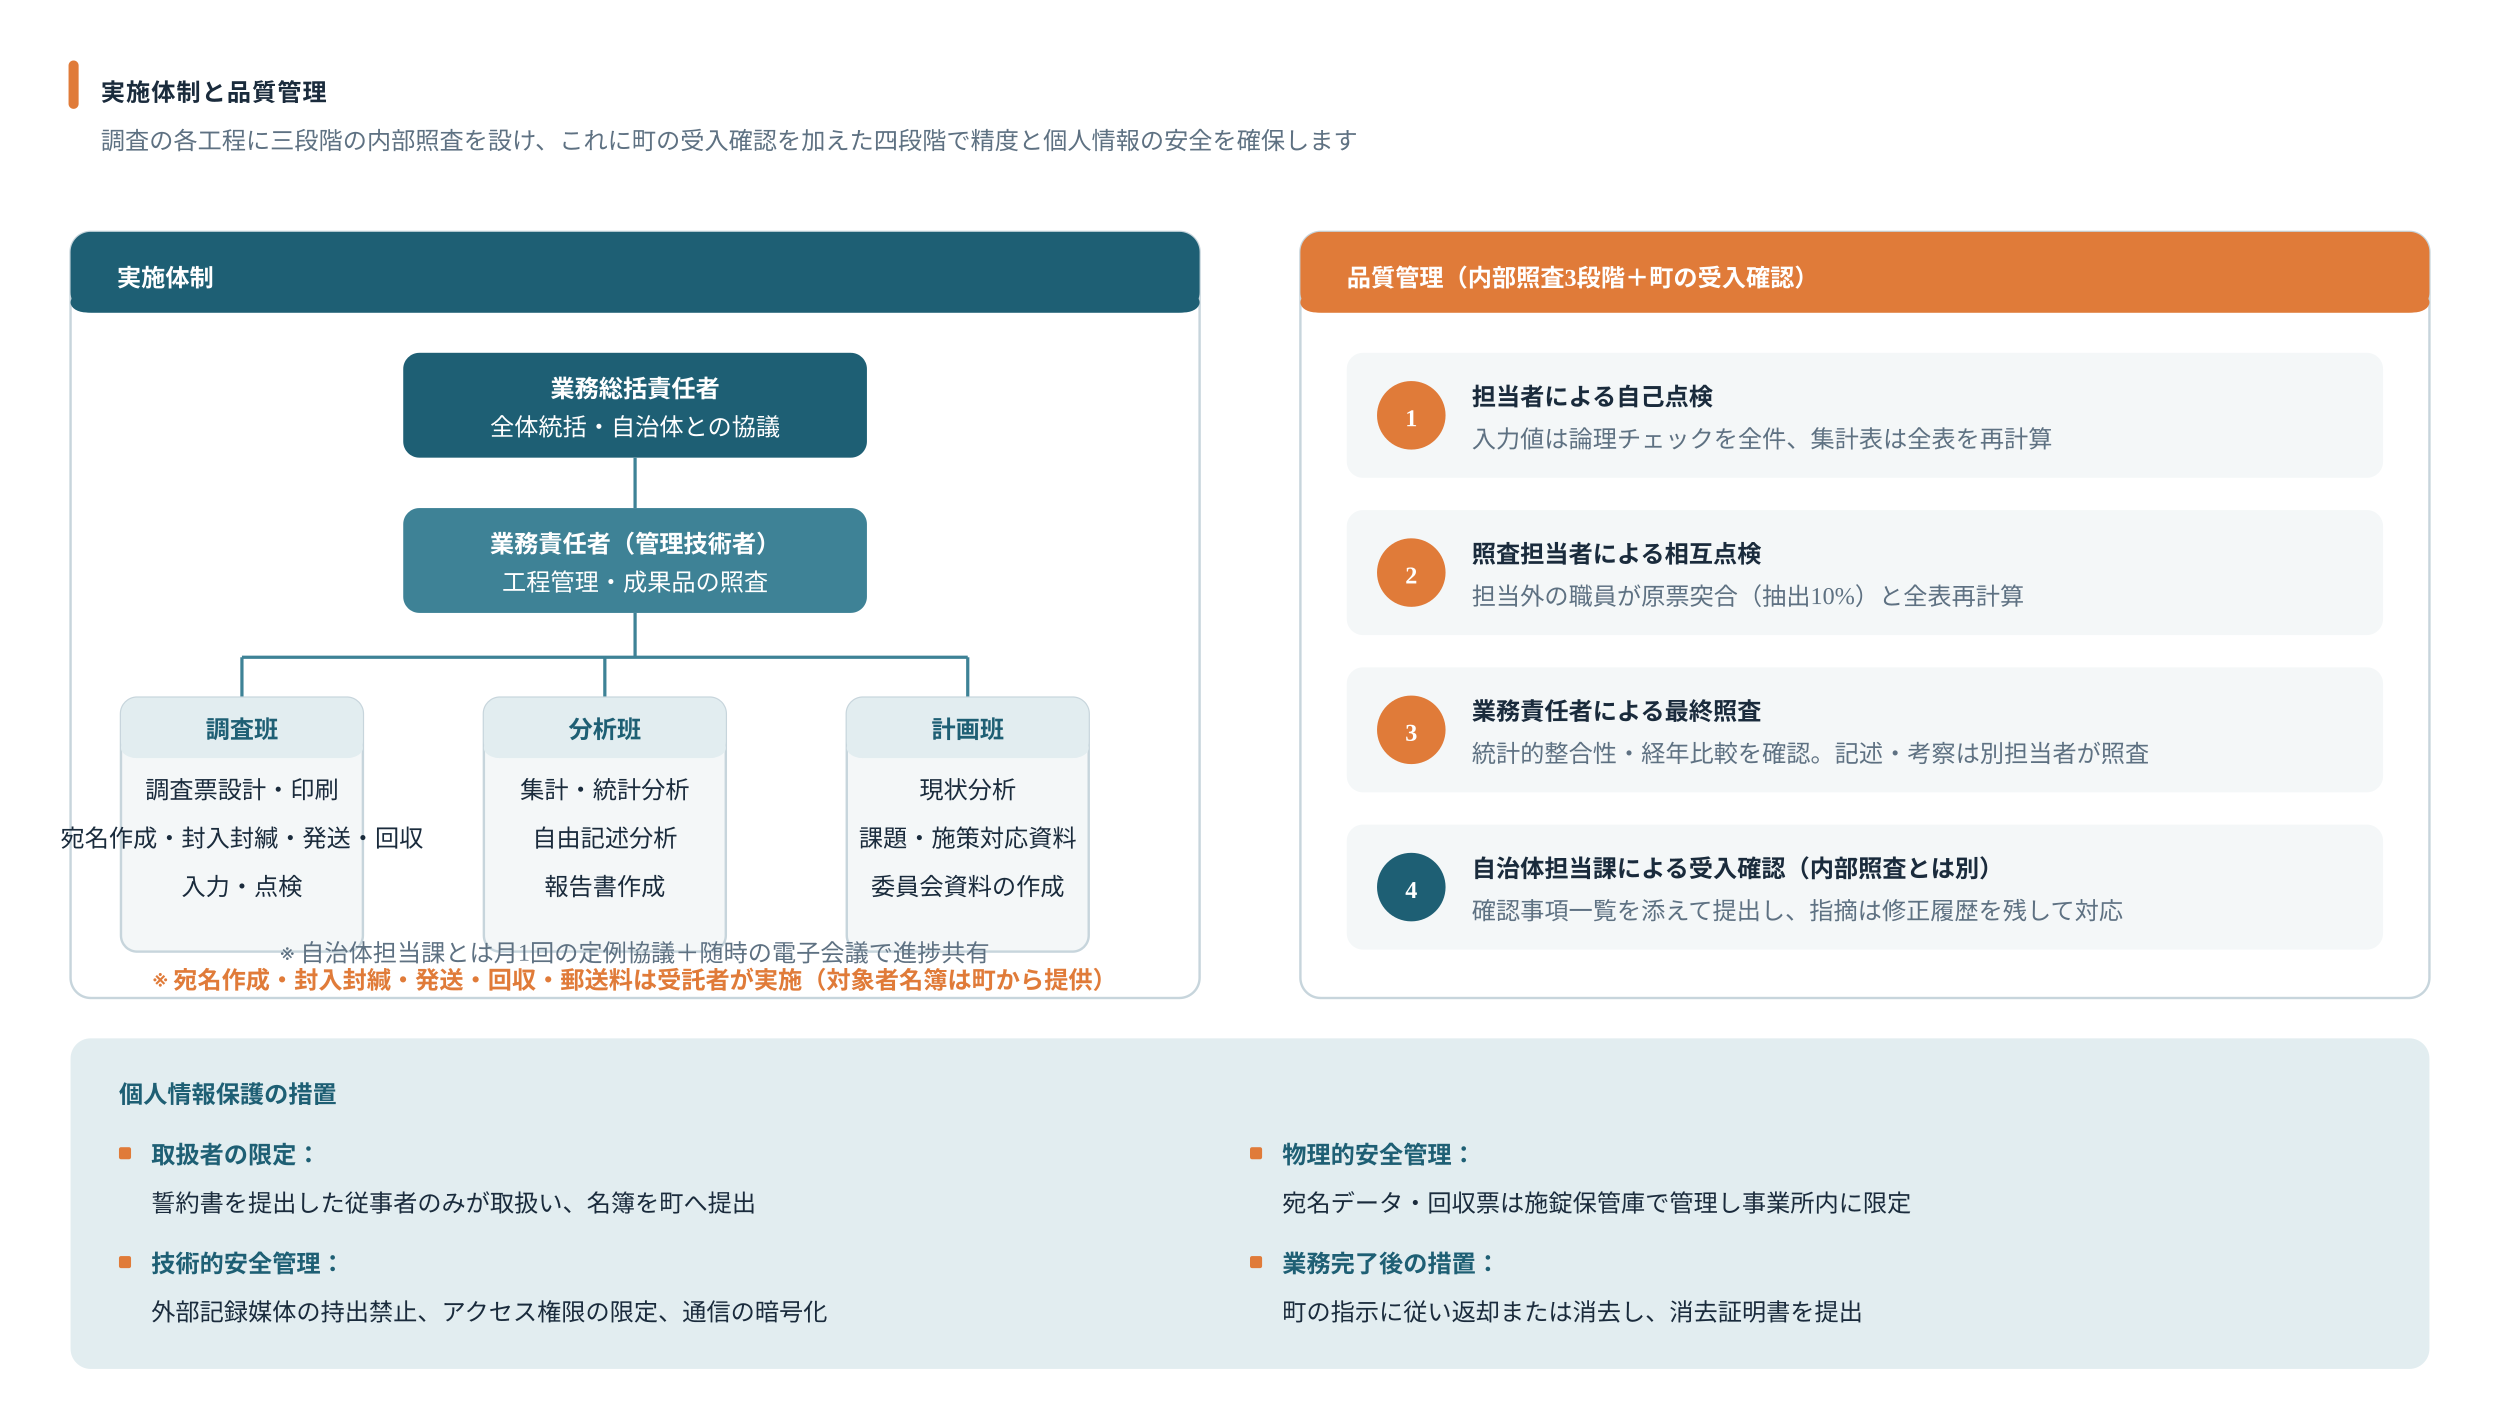
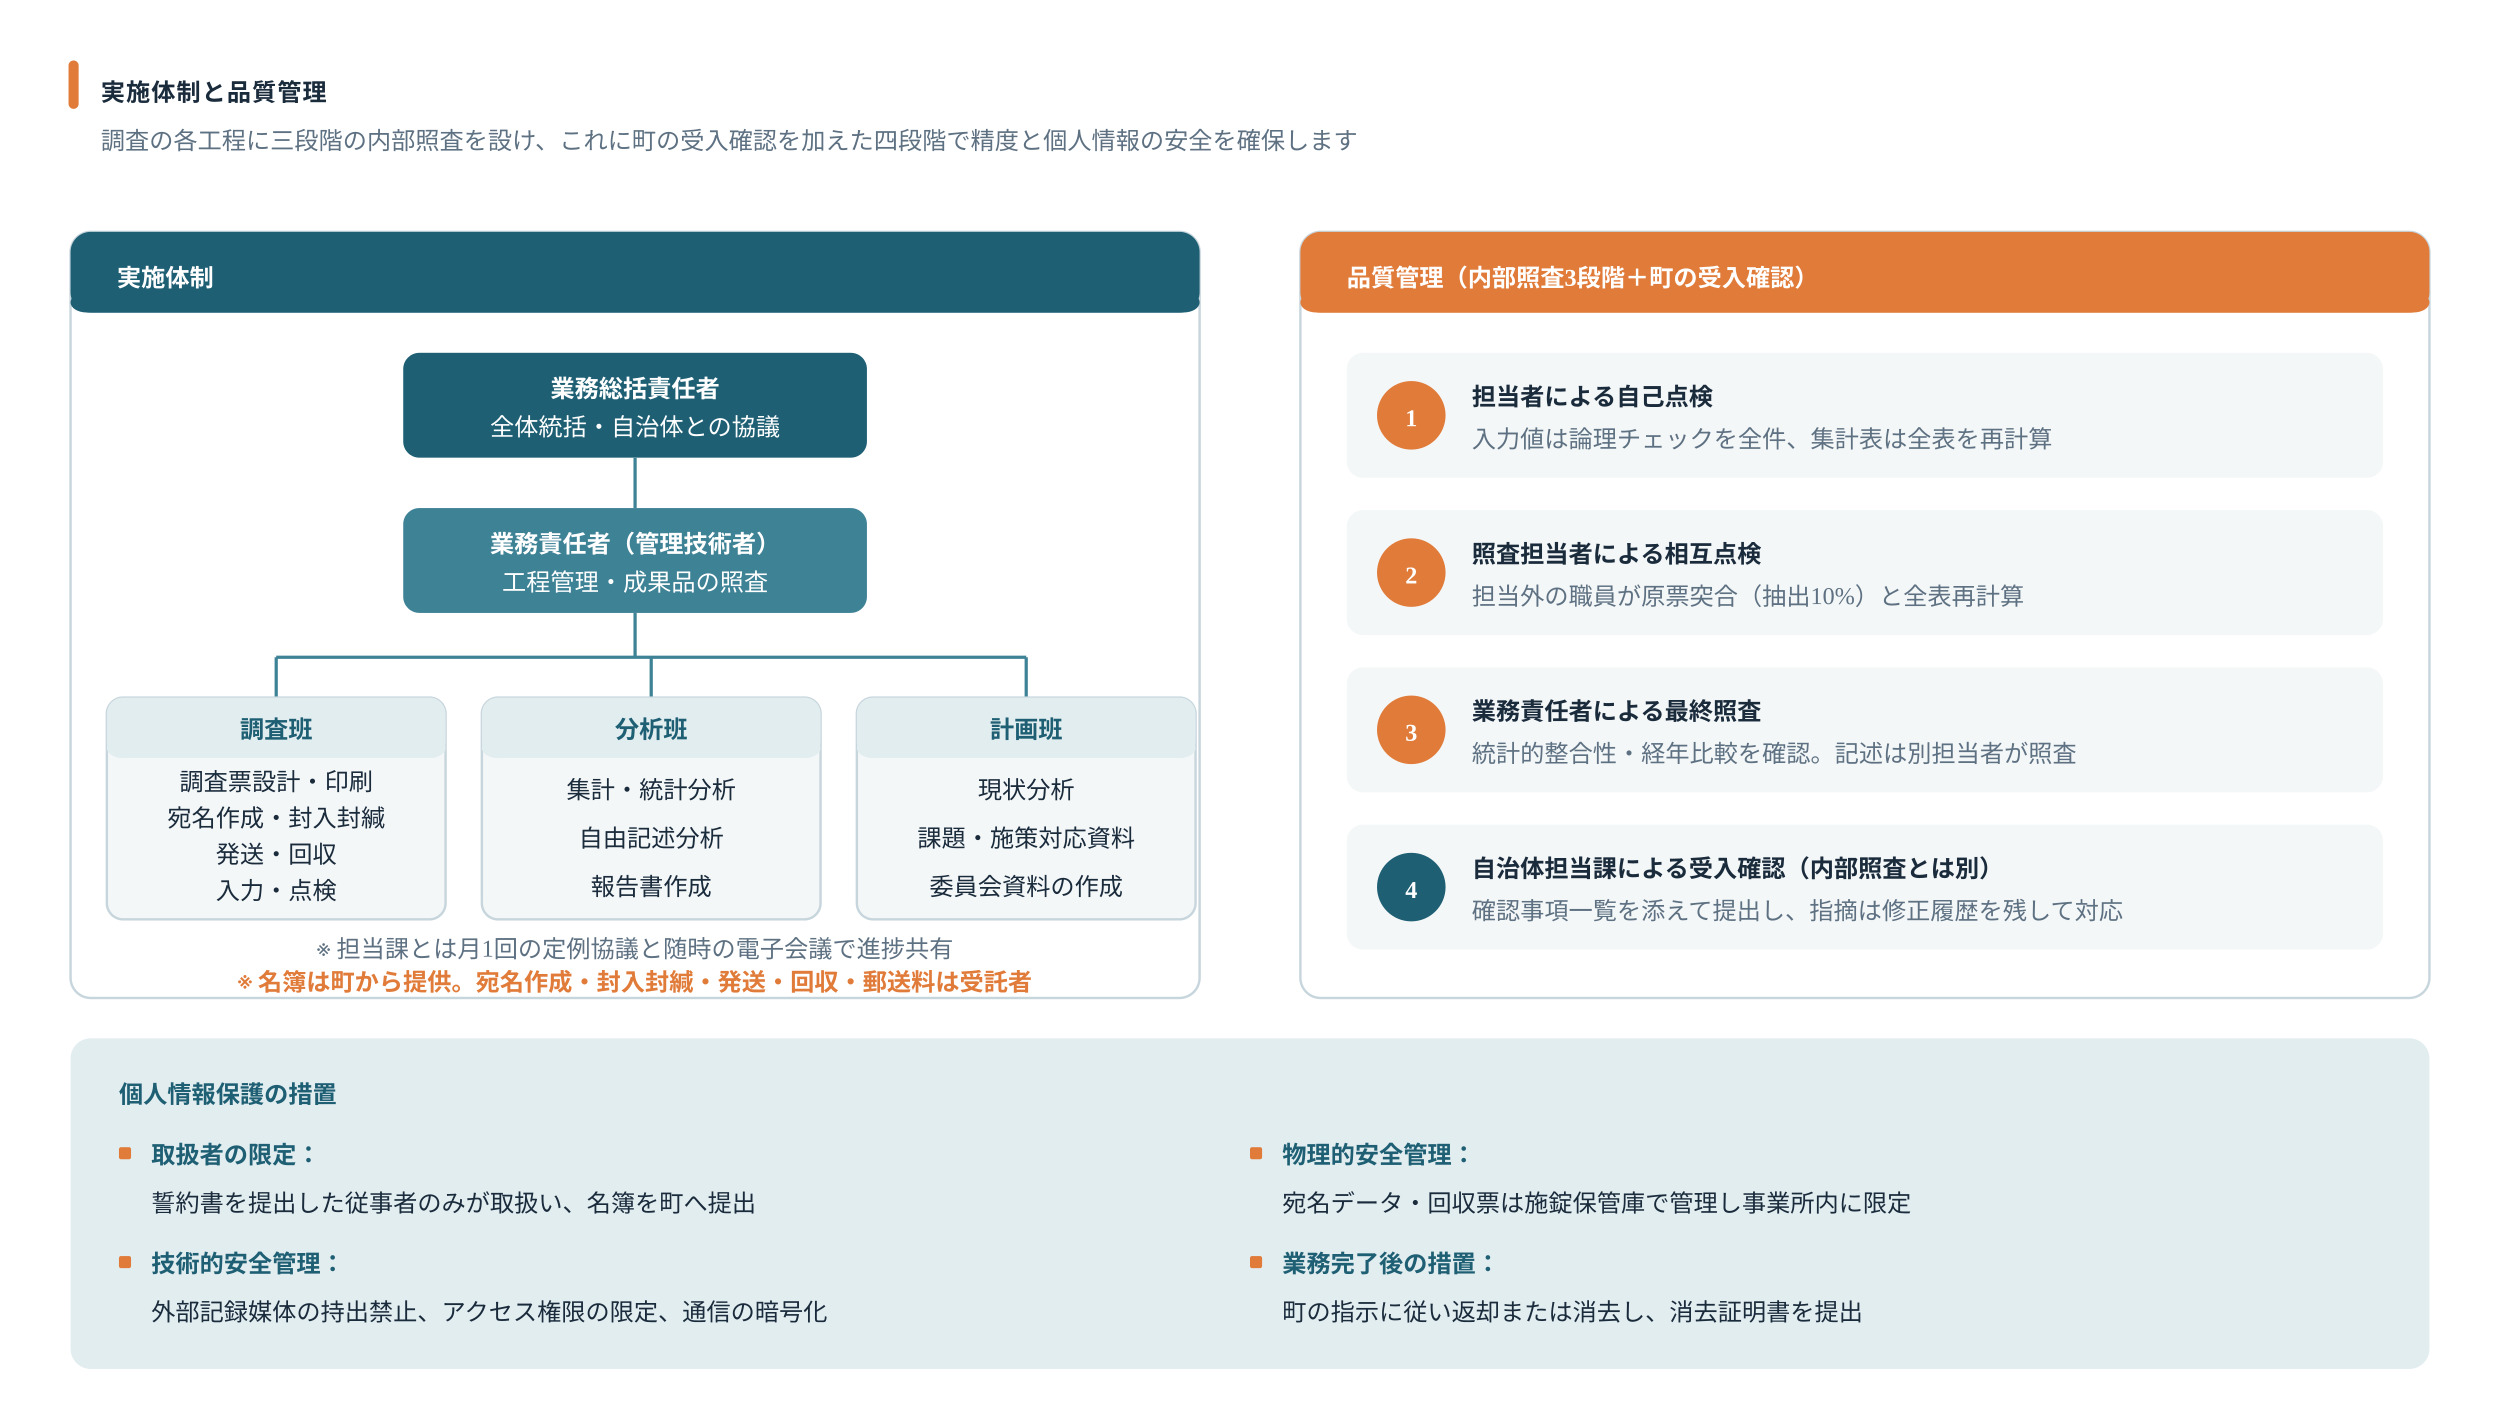
<svg xmlns="http://www.w3.org/2000/svg" viewBox="0 0 1240 700" class="bzu-fig" role="img" aria-labelledby="fig-09-t fig-09-d" preserveAspectRatio="xMidYMid meet">
  <style>
/* ==== 可変トークン ====
   外側の CSS で :root や任意の親要素に
   --c-brand などを定義すれば、この図の配色を一括変更できます。
   例) :root{ --c-brand:#004C6D; --fs-scale:1.08; }
   ==================== */
.bzu-fig{
  display:block; width:100%;
  max-width:var(--fig-max-width, 1240px);
  height:auto; margin:var(--fig-margin, 0 auto);
  font-family:var(--fig-font, 'BIZ UDPGothic','BIZ UDPゴシック','BIZ UDGothic','BIZ UDゴシック','Yu Gothic UI','Yu Gothic','Meiryo',sans-serif);
  font-weight:var(--fig-font-weight, 400);
}
.bzu-fig .f-ink{fill:var(--c-ink,#1A2B3C)}
.bzu-fig .f-muted{fill:var(--c-ink-muted,#5E7182)}
.bzu-fig .f-brand{fill:var(--c-brand,#1E5F74)}
.bzu-fig .f-brand2{fill:var(--c-brand-light,#3E8296)}
.bzu-fig .f-accent{fill:var(--c-accent,#E07B39)}
.bzu-fig .f-surfalt{fill:var(--c-surface-alt,#F4F7F8)}
.bzu-fig .f-brandpale{fill:var(--c-brand-pale,#E2EDF0)}
.bzu-fig .f-surface{fill:var(--c-surface,#FFFFFF)}
.bzu-fig .f-onbrand{fill:var(--c-on-brand,#FFFFFF)}
.bzu-fig .f-onaccent{fill:var(--c-on-accent,#FFFFFF)}
.bzu-fig .s-brand2{stroke:var(--c-brand-light,#3E8296)}
.bzu-fig .s-border{stroke:var(--c-border,#C7D5DC)}
/* 文字サイズ：--fs-scale で全体を一括拡縮（既定 1） */
- .bzu-fig .fs-10_5{font-size:calc(10.5px * var(--fs-scale, 1))}
- .bzu-fig .fs-11{font-size:calc(11px * var(--fs-scale, 1))}
+ .bzu-fig .fs-10_5{font-size:calc(15.5px * var(--fs-scale, 1))}
+ .bzu-fig .fs-11{font-size:calc(16.5px * var(--fs-scale, 1))}
.bzu-fig .fs-11_5{font-size:calc(17px * var(--fs-scale, 1))}
.bzu-fig .fs-12_5{font-size:calc(18.5px * var(--fs-scale, 1))}
.bzu-fig .fs-13_5{font-size:calc(19.5px * var(--fs-scale, 1))}
.bzu-fig .fs-14{font-size:calc(20px * var(--fs-scale, 1))}
- .bzu-fig .fs-14_5{font-size:calc(14.5px * var(--fs-scale, 1))}
- .bzu-fig .fs-15{font-size:calc(15px * var(--fs-scale, 1))}
+ .bzu-fig .fs-14_5{font-size:calc(20.5px * var(--fs-scale, 1))}
+ .bzu-fig .fs-15{font-size:calc(21px * var(--fs-scale, 1))}
.bzu-fig .fs-16{font-size:calc(22px * var(--fs-scale, 1))}
.bzu-fig .fs-23{font-size:calc(30px * var(--fs-scale, 1))}
</style>
  <defs>
    <marker id="ar" viewBox="0 0 10 10" refX="9" refY="5" markerWidth="7" markerHeight="7" orient="auto-start-reverse">
      <path class="f-brand2" d="M0,0 L10,5 L0,10 z" />
    </marker>
    <marker id="ara" viewBox="0 0 10 10" refX="9" refY="5" markerWidth="7" markerHeight="7" orient="auto-start-reverse">
      <path class="f-accent" d="M0,0 L10,5 L0,10 z" />
    </marker>
  </defs>
  <rect class="f-surface" width="1240" height="700" />
  <rect class="f-surface" x="0" y="0" width="1240" height="0" rx="8" />
  <rect class="f-accent" x="34" y="30" width="5" height="24" rx="2.5" />
  <text class="f-ink fs-23" x="50" y="50" font-weight="700" text-anchor="start" letter-spacing="0.5">実施体制と品質管理</text>
  <text class="f-muted fs-13_5" x="50" y="74" font-weight="400" text-anchor="start" letter-spacing="0">調査の各工程に三段階の内部照査を設け、これに町の受入確認を加えた四段階で精度と個人情報の安全を確保します</text>
  <rect class="f-surface s-border" x="35" y="115" width="560" height="380" rx="10" stroke-width="1.2" />
  <rect class="f-brand" x="35" y="115" width="560" height="40" rx="10" />
  <rect class="f-brand" x="35" y="145" width="560" height="10" rx="8" />
  <text class="f-onbrand fs-16" x="58" y="142" font-weight="700" text-anchor="start" letter-spacing="0">実施体制</text>
  <rect class="f-brand" x="200" y="175" width="230" height="52" rx="8" />
  <text class="f-onbrand fs-14_5" x="315" y="197" font-weight="700" text-anchor="middle" letter-spacing="0">業務総括責任者</text>
  <text class="f-onbrand fs-11" x="315" y="216" font-weight="400" text-anchor="middle" letter-spacing="0">全体統括・自治体との協議</text>
  <line class="s-brand2" x1="315" y1="227" x2="315" y2="252" stroke-width="1.6" />
  <rect class="f-brand2" x="200" y="252" width="230" height="52" rx="8" />
  <text class="f-onbrand fs-13_5" x="315" y="274" font-weight="700" text-anchor="middle" letter-spacing="0">業務責任者（管理技術者）</text>
  <text class="f-onbrand fs-11" x="315" y="293" font-weight="400" text-anchor="middle" letter-spacing="0">工程管理・成果品の照査</text>
  <line class="s-brand2" x1="315" y1="304" x2="315" y2="326" stroke-width="1.6" />
-   <line class="s-brand2" x1="120" y1="326" x2="480" y2="326" stroke-width="1.6" />
-   <line class="s-brand2" x1="120" y1="326" x2="120" y2="346" stroke-width="1.6" />
-   <rect class="f-surfalt s-border" x="60" y="346" width="120" height="126" rx="8" stroke-width="1.2" />
-   <rect class="f-brandpale" x="60" y="346" width="120" height="30" rx="8" />
-   <rect class="f-brandpale" x="60" y="366" width="120" height="10" rx="8" />
-   <text class="f-brand fs-13_5" x="120" y="366" font-weight="700" text-anchor="middle" letter-spacing="0">調査班</text>
-   <text class="f-ink fs-11_5" x="120" y="396" font-weight="400" text-anchor="middle" letter-spacing="0">調査票設計・印刷</text>
-   <text class="f-ink fs-11_5" x="120" y="420" font-weight="400" text-anchor="middle" letter-spacing="0">宛名作成・封入封緘・発送・回収</text>
-   <text class="f-ink fs-11_5" x="120" y="444" font-weight="400" text-anchor="middle" letter-spacing="0">入力・点検</text>
-   <line class="s-brand2" x1="300" y1="326" x2="300" y2="346" stroke-width="1.6" />
-   <rect class="f-surfalt s-border" x="240" y="346" width="120" height="126" rx="8" stroke-width="1.2" />
-   <rect class="f-brandpale" x="240" y="346" width="120" height="30" rx="8" />
-   <rect class="f-brandpale" x="240" y="366" width="120" height="10" rx="8" />
-   <text class="f-brand fs-13_5" x="300" y="366" font-weight="700" text-anchor="middle" letter-spacing="0">分析班</text>
-   <text class="f-ink fs-11_5" x="300" y="396" font-weight="400" text-anchor="middle" letter-spacing="0">集計・統計分析</text>
-   <text class="f-ink fs-11_5" x="300" y="420" font-weight="400" text-anchor="middle" letter-spacing="0">自由記述分析</text>
-   <text class="f-ink fs-11_5" x="300" y="444" font-weight="400" text-anchor="middle" letter-spacing="0">報告書作成</text>
-   <line class="s-brand2" x1="480" y1="326" x2="480" y2="346" stroke-width="1.6" />
-   <rect class="f-surfalt s-border" x="420" y="346" width="120" height="126" rx="8" stroke-width="1.2" />
-   <rect class="f-brandpale" x="420" y="346" width="120" height="30" rx="8" />
-   <rect class="f-brandpale" x="420" y="366" width="120" height="10" rx="8" />
-   <text class="f-brand fs-13_5" x="480" y="366" font-weight="700" text-anchor="middle" letter-spacing="0">計画班</text>
-   <text class="f-ink fs-11_5" x="480" y="396" font-weight="400" text-anchor="middle" letter-spacing="0">現状分析</text>
-   <text class="f-ink fs-11_5" x="480" y="420" font-weight="400" text-anchor="middle" letter-spacing="0">課題・施策対応資料</text>
-   <text class="f-ink fs-11_5" x="480" y="444" font-weight="400" text-anchor="middle" letter-spacing="0">委員会資料の作成</text>
-   <text class="f-muted fs-10_5" x="315" y="476" font-weight="400" text-anchor="middle" letter-spacing="0">※ 自治体担当課とは月1回の定例協議＋随時の電子会議で進捗共有</text>
-   <text class="f-accent fs-10_5" x="315" y="489" font-weight="700" text-anchor="middle" letter-spacing="0">※ 宛名作成・封入封緘・発送・回収・郵送料は受託者が実施（対象者名簿は町から提供）</text>
+   <line class="s-brand2" x1="137" y1="326" x2="509" y2="326" stroke-width="1.6" />
+   <line class="s-brand2" x1="137" y1="326" x2="137" y2="346" stroke-width="1.6" />
+   <rect class="f-surfalt s-border" x="53" y="346" width="168" height="110" rx="8" stroke-width="1.2" />
+   <rect class="f-brandpale" x="53" y="346" width="168" height="30" rx="8" />
+   <rect class="f-brandpale" x="53" y="366" width="168" height="10" rx="8" />
+   <text class="f-brand fs-13_5" x="137" y="366" font-weight="700" text-anchor="middle" letter-spacing="0">調査班</text>
+   <text class="f-ink fs-11_5" x="137" y="392" font-weight="400" text-anchor="middle" letter-spacing="0">調査票設計・印刷</text>
+   <text class="f-ink fs-11_5" x="137" y="410" font-weight="400" text-anchor="middle" letter-spacing="0">宛名作成・封入封緘</text>
+   <text class="f-ink fs-11_5" x="137" y="428" font-weight="400" text-anchor="middle" letter-spacing="0">発送・回収</text>
+   <text class="f-ink fs-11_5" x="137" y="446" font-weight="400" text-anchor="middle" letter-spacing="0">入力・点検</text>
+   <line class="s-brand2" x1="323" y1="326" x2="323" y2="346" stroke-width="1.6" />
+   <rect class="f-surfalt s-border" x="239" y="346" width="168" height="110" rx="8" stroke-width="1.2" />
+   <rect class="f-brandpale" x="239" y="346" width="168" height="30" rx="8" />
+   <rect class="f-brandpale" x="239" y="366" width="168" height="10" rx="8" />
+   <text class="f-brand fs-13_5" x="323" y="366" font-weight="700" text-anchor="middle" letter-spacing="0">分析班</text>
+   <text class="f-ink fs-11_5" x="323" y="396" font-weight="400" text-anchor="middle" letter-spacing="0">集計・統計分析</text>
+   <text class="f-ink fs-11_5" x="323" y="420" font-weight="400" text-anchor="middle" letter-spacing="0">自由記述分析</text>
+   <text class="f-ink fs-11_5" x="323" y="444" font-weight="400" text-anchor="middle" letter-spacing="0">報告書作成</text>
+   <line class="s-brand2" x1="509" y1="326" x2="509" y2="346" stroke-width="1.6" />
+   <rect class="f-surfalt s-border" x="425" y="346" width="168" height="110" rx="8" stroke-width="1.2" />
+   <rect class="f-brandpale" x="425" y="346" width="168" height="30" rx="8" />
+   <rect class="f-brandpale" x="425" y="366" width="168" height="10" rx="8" />
+   <text class="f-brand fs-13_5" x="509" y="366" font-weight="700" text-anchor="middle" letter-spacing="0">計画班</text>
+   <text class="f-ink fs-11_5" x="509" y="396" font-weight="400" text-anchor="middle" letter-spacing="0">現状分析</text>
+   <text class="f-ink fs-11_5" x="509" y="420" font-weight="400" text-anchor="middle" letter-spacing="0">課題・施策対応資料</text>
+   <text class="f-ink fs-11_5" x="509" y="444" font-weight="400" text-anchor="middle" letter-spacing="0">委員会資料の作成</text>
+   <text class="f-muted fs-10_5" x="315" y="474" font-weight="400" text-anchor="middle" letter-spacing="0">※ 担当課とは月1回の定例協議と随時の電子会議で進捗共有</text>
+   <text class="f-accent fs-10_5" x="315" y="490" font-weight="700" text-anchor="middle" letter-spacing="0">※ 名簿は町から提供。宛名作成・封入封緘・発送・回収・郵送料は受託者</text>
  <rect class="f-surface s-border" x="645" y="115" width="560" height="380" rx="10" stroke-width="1.2" />
  <rect class="f-accent" x="645" y="115" width="560" height="40" rx="10" />
  <rect class="f-accent" x="645" y="145" width="560" height="10" rx="8" />
  <text class="f-onaccent fs-16" x="668" y="142" font-weight="700" text-anchor="start" letter-spacing="0">品質管理（内部照査3段階＋町の受入確認）</text>
  <rect class="f-surfalt" x="668" y="175" width="514" height="62" rx="8" />
  <circle class="f-accent" cx="700" cy="206" r="17" />
  <text class="f-onbrand fs-15" x="700" y="211.4" font-weight="700" text-anchor="middle" letter-spacing="0">1</text>
  <text class="f-ink fs-14" x="730" y="201" font-weight="700" text-anchor="start" letter-spacing="0">担当者による自己点検</text>
  <text class="f-muted fs-11_5" x="730" y="222" font-weight="400" text-anchor="start" letter-spacing="0">入力値は論理チェックを全件、集計表は全表を再計算</text>
  <path class="f-accent" d="M925,239 L933,249 L917,249 Z" transform="rotate(180 925 69)" />
  <rect class="f-surfalt" x="668" y="253" width="514" height="62" rx="8" />
  <circle class="f-accent" cx="700" cy="284" r="17" />
  <text class="f-onbrand fs-15" x="700" y="289.4" font-weight="700" text-anchor="middle" letter-spacing="0">2</text>
  <text class="f-ink fs-14" x="730" y="279" font-weight="700" text-anchor="start" letter-spacing="0">照査担当者による相互点検</text>
  <text class="f-muted fs-11_5" x="730" y="300" font-weight="400" text-anchor="start" letter-spacing="0">担当外の職員が原票突合（抽出10%）と全表再計算</text>
  <path class="f-accent" d="M925,317 L933,327 L917,327 Z" transform="rotate(180 925 69)" />
  <rect class="f-surfalt" x="668" y="331" width="514" height="62" rx="8" />
  <circle class="f-accent" cx="700" cy="362" r="17" />
  <text class="f-onbrand fs-15" x="700" y="367.4" font-weight="700" text-anchor="middle" letter-spacing="0">3</text>
  <text class="f-ink fs-14" x="730" y="357" font-weight="700" text-anchor="start" letter-spacing="0">業務責任者による最終照査</text>
-   <text class="f-muted fs-11_5" x="730" y="378" font-weight="400" text-anchor="start" letter-spacing="0">統計的整合性・経年比較を確認。記述・考察は別担当者が照査</text>
+   <text class="f-muted fs-11_5" x="730" y="378" font-weight="400" text-anchor="start" letter-spacing="0">統計的整合性・経年比較を確認。記述は別担当者が照査</text>
  <path class="f-accent" d="M925,395 L933,405 L917,405 Z" transform="rotate(180 925 69)" />
  <rect class="f-surfalt" x="668" y="409" width="514" height="62" rx="8" />
  <circle class="f-brand" cx="700" cy="440" r="17" />
  <text class="f-onbrand fs-15" x="700" y="445.4" font-weight="700" text-anchor="middle" letter-spacing="0">4</text>
  <text class="f-ink fs-14" x="730" y="435" font-weight="700" text-anchor="start" letter-spacing="0">自治体担当課による受入確認（内部照査とは別）</text>
  <text class="f-muted fs-11_5" x="730" y="456" font-weight="400" text-anchor="start" letter-spacing="0">確認事項一覧を添えて提出し、指摘は修正履歴を残して対応</text>
  <rect class="f-brandpale" x="35" y="515" width="1170" height="164" rx="10" />
  <text class="f-brand fs-16" x="59" y="547" font-weight="700" text-anchor="start">個人情報保護の措置</text>
  <rect class="f-accent" x="59" y="569" width="6" height="6" rx="1" />
  <text class="f-brand fs-12_5" x="75" y="577" font-weight="700" text-anchor="start">取扱者の限定：</text>
  <text class="f-ink fs-12_5" x="75" y="601" text-anchor="start">誓約書を提出した従事者のみが取扱い、名簿を町へ提出</text>
  <rect class="f-accent" x="620" y="569" width="6" height="6" rx="1" />
  <text class="f-brand fs-12_5" x="636" y="577" font-weight="700" text-anchor="start">物理的安全管理：</text>
  <text class="f-ink fs-12_5" x="636" y="601" text-anchor="start">宛名データ・回収票は施錠保管庫で管理し事業所内に限定</text>
  <rect class="f-accent" x="59" y="623" width="6" height="6" rx="1" />
  <text class="f-brand fs-12_5" x="75" y="631" font-weight="700" text-anchor="start">技術的安全管理：</text>
  <text class="f-ink fs-12_5" x="75" y="655" text-anchor="start">外部記録媒体の持出禁止、アクセス権限の限定、通信の暗号化</text>
  <rect class="f-accent" x="620" y="623" width="6" height="6" rx="1" />
  <text class="f-brand fs-12_5" x="636" y="631" font-weight="700" text-anchor="start">業務完了後の措置：</text>
  <text class="f-ink fs-12_5" x="636" y="655" text-anchor="start">町の指示に従い返却または消去し、消去証明書を提出</text>
</svg>
